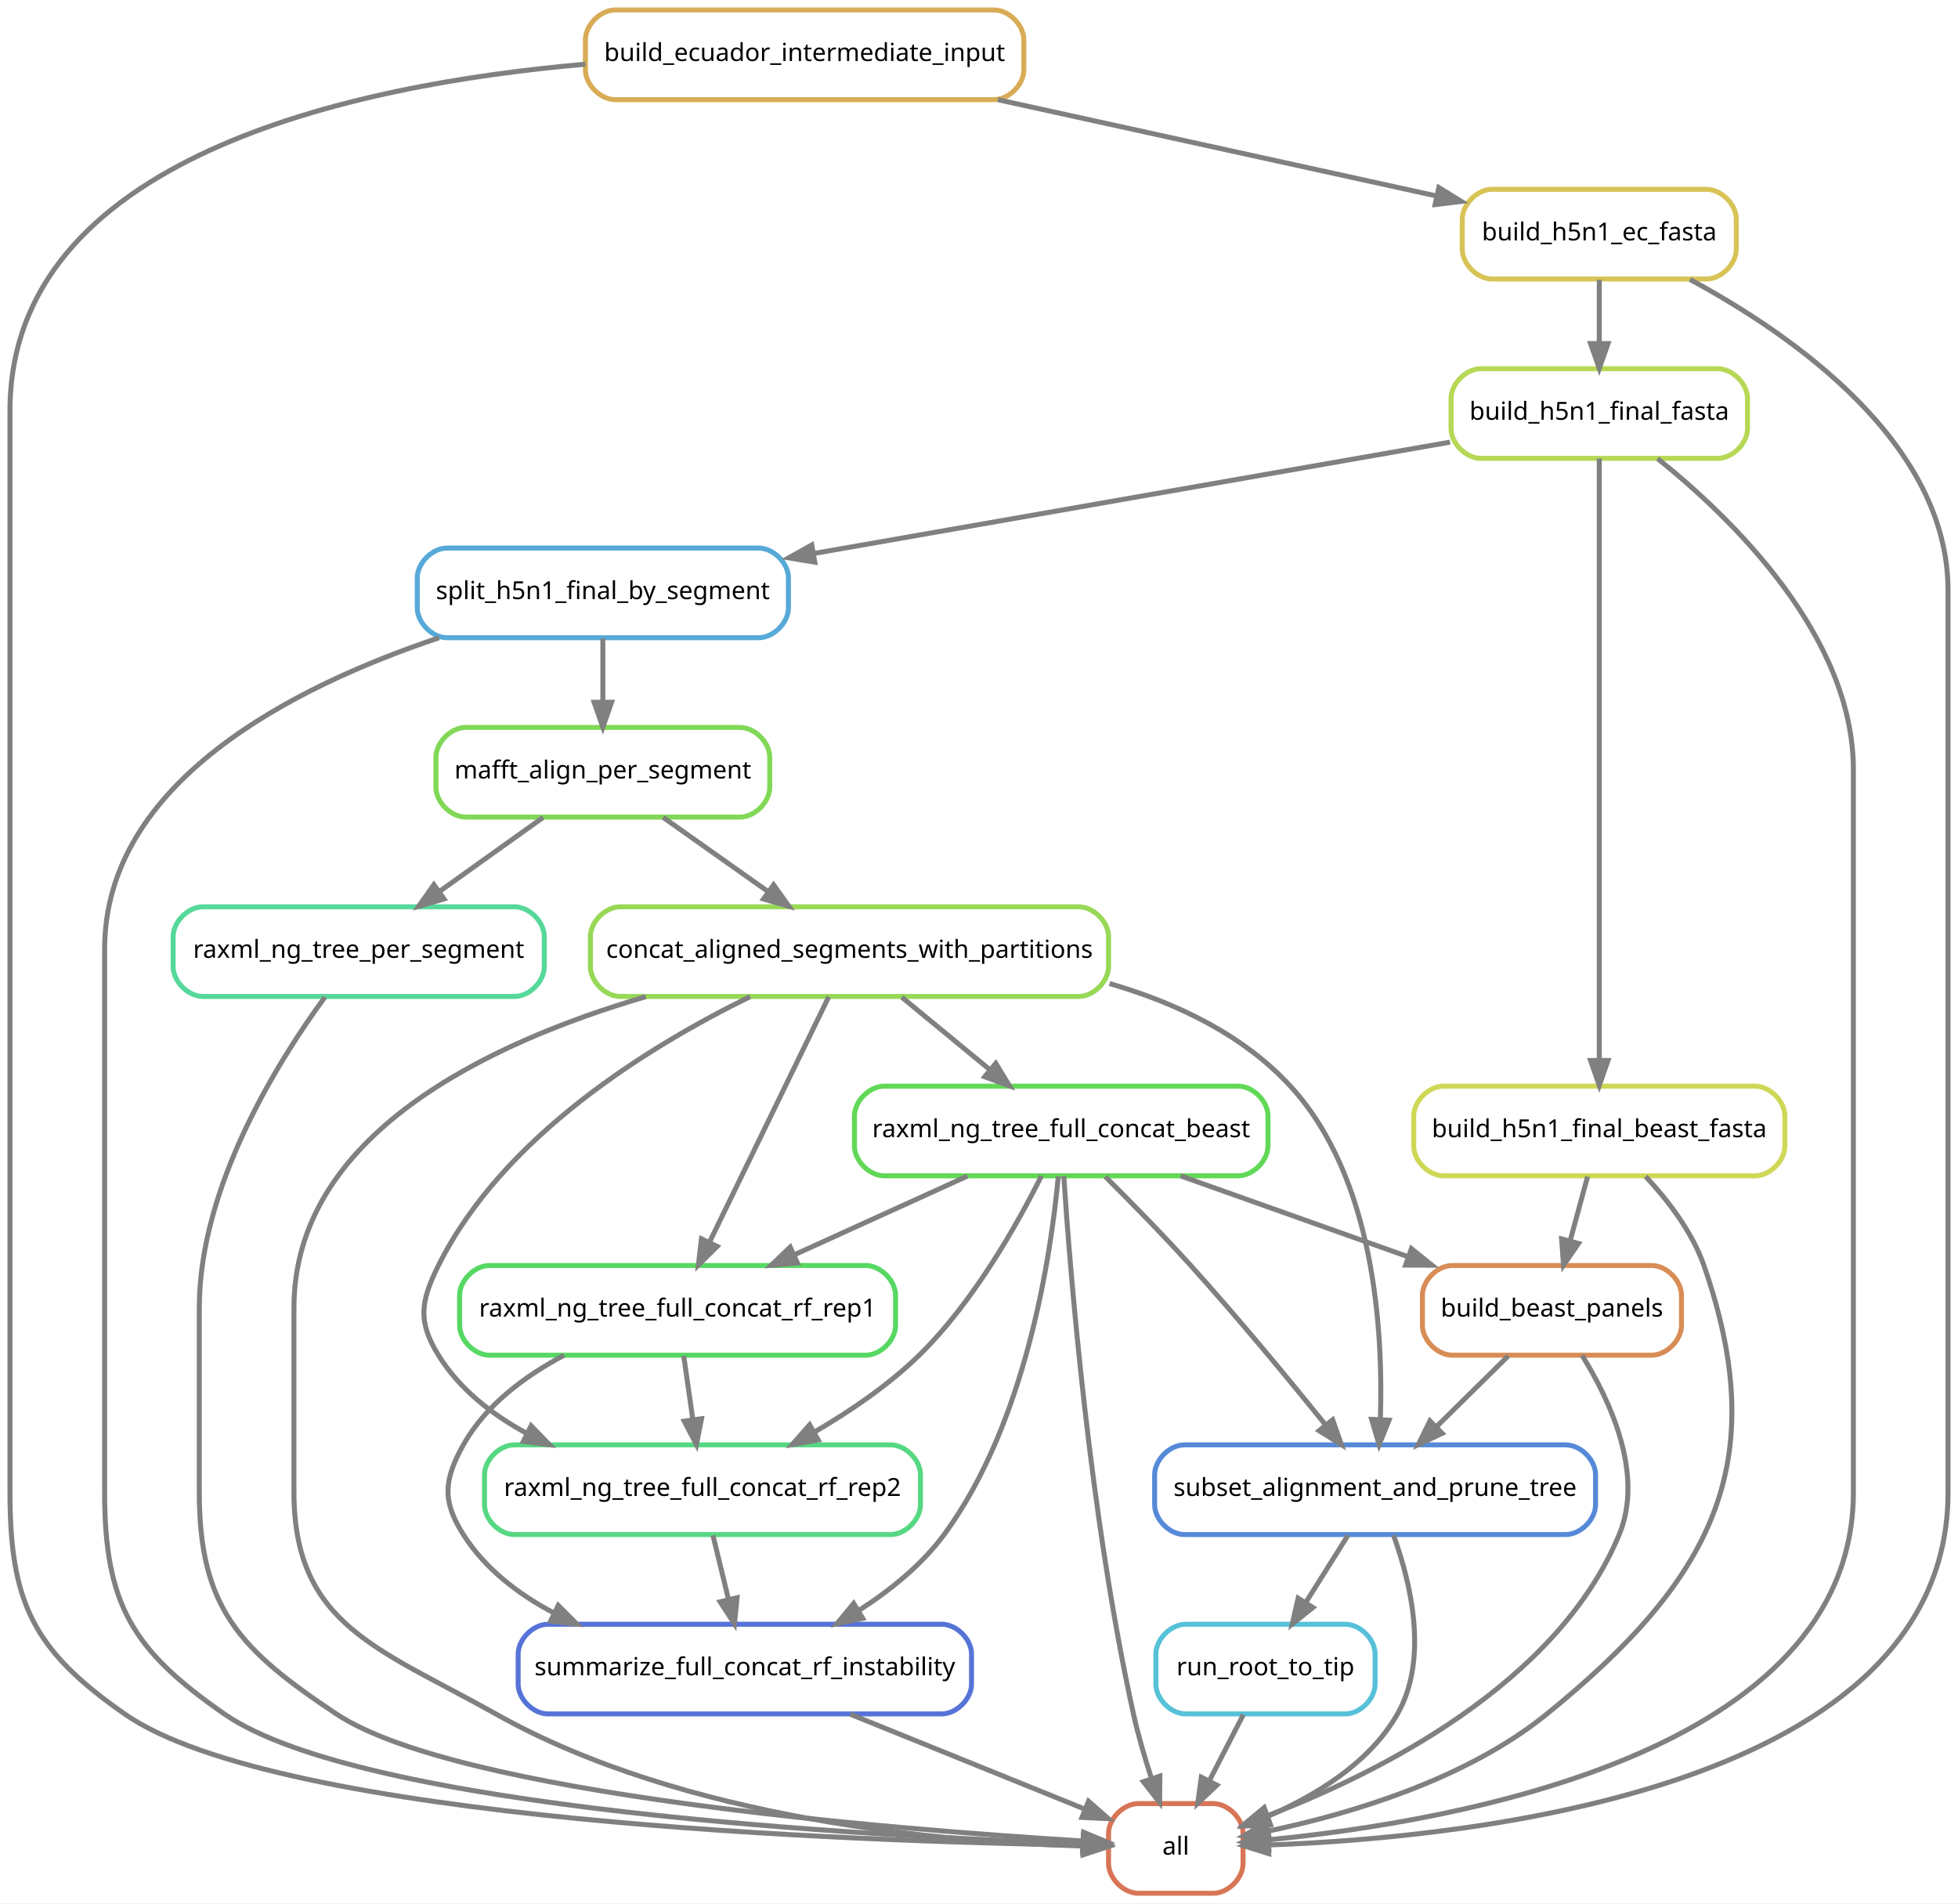
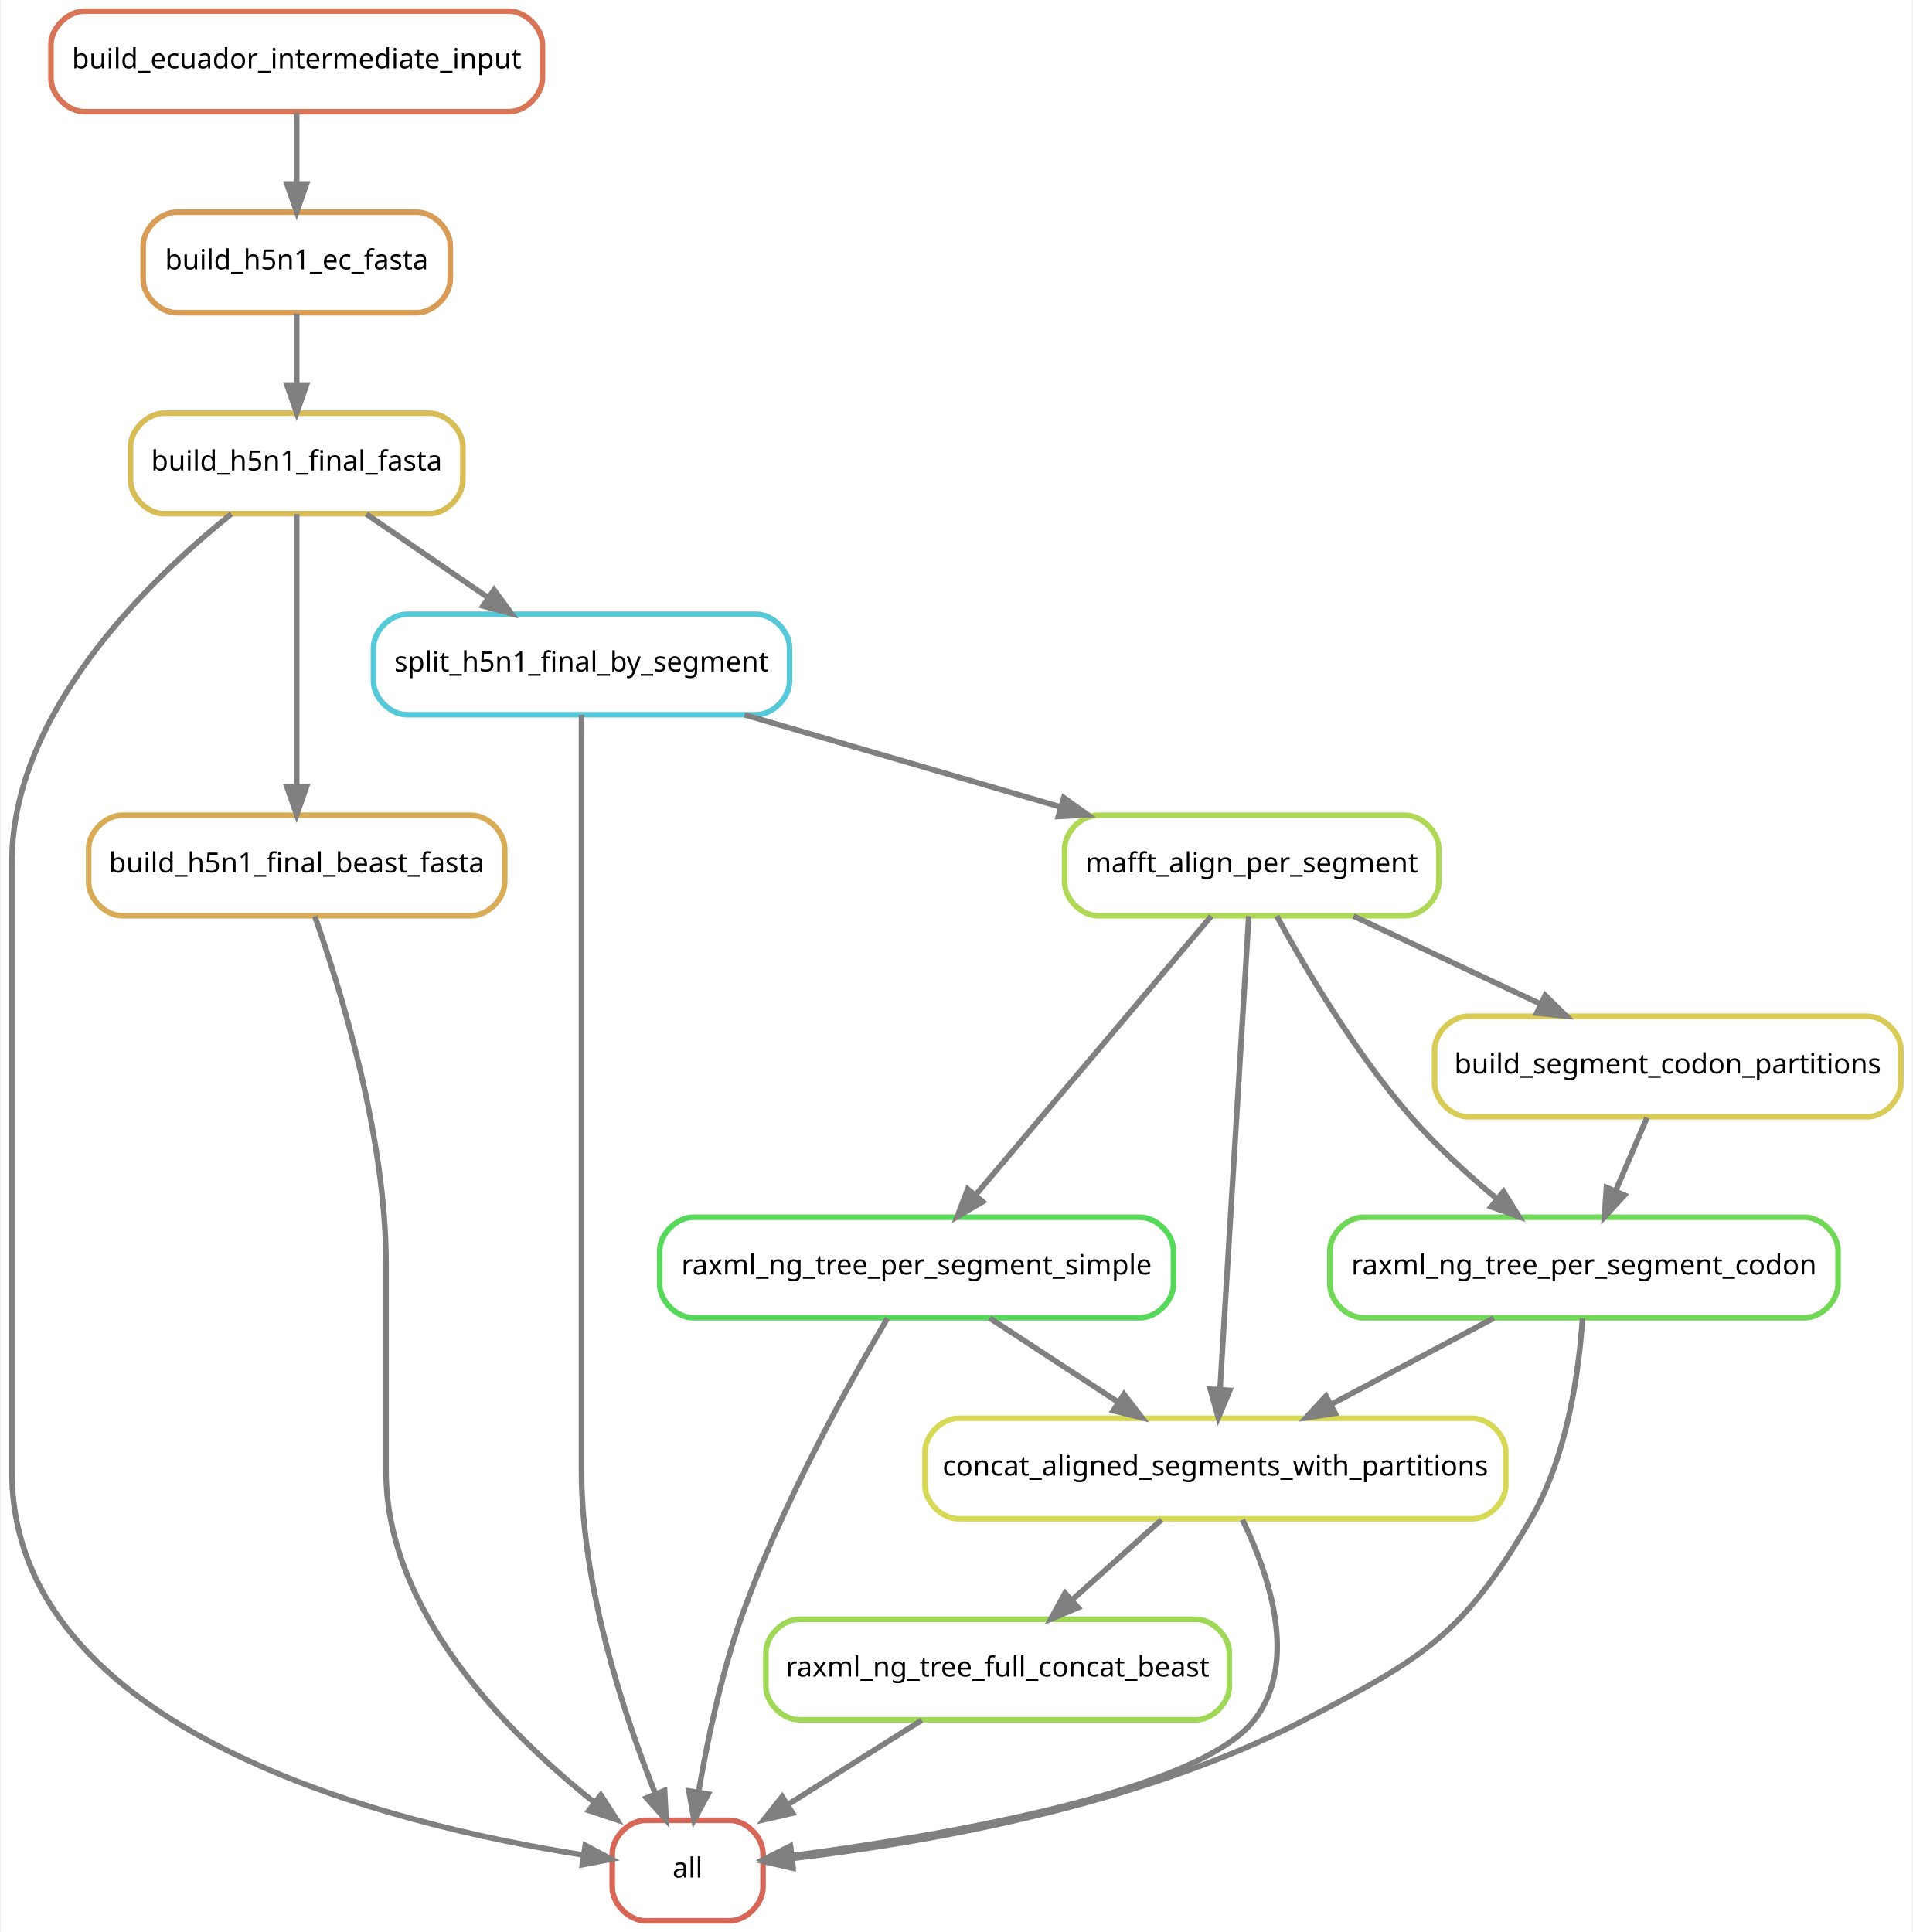
- <svg xmlns="http://www.w3.org/2000/svg" width="786pt" height="764pt" viewBox="0.00 0.00 786.00 764.00">
-   <g id="graph0" class="graph" transform="scale(1 1) rotate(0) translate(4 760)">
-     <polygon fill="white" stroke="transparent" points="-4,4 -4,-760 782,-760 782,4 -4,4" />
+ <svg xmlns="http://www.w3.org/2000/svg" width="685pt" height="692pt" viewBox="0.00 0.00 684.50 692.00">
+   <g id="graph0" class="graph" transform="scale(1 1) rotate(0) translate(4 688)">
+     <polygon fill="white" stroke="transparent" points="-4,4 -4,-688 680.5,-688 680.5,4 -4,4" />
    <g id="node1" class="node">
-       <path fill="none" stroke="#d87556" stroke-width="2" d="M483,-36C483,-36 453,-36 453,-36 447,-36 441,-30 441,-24 441,-24 441,-12 441,-12 441,-6 447,0 453,0 453,0 483,0 483,0 489,0 495,-6 495,-12 495,-12 495,-24 495,-24 495,-30 489,-36 483,-36" />
-       <text text-anchor="middle" x="468" y="-15.5" font-family="sans" font-size="10.00">all</text>
+       <path fill="none" stroke="#d86656" stroke-width="2" d="M257,-36C257,-36 227,-36 227,-36 221,-36 215,-30 215,-24 215,-24 215,-12 215,-12 215,-6 221,0 227,0 227,0 257,0 257,0 263,0 269,-6 269,-12 269,-12 269,-24 269,-24 269,-30 263,-36 257,-36" />
+       <text text-anchor="middle" x="242" y="-15.5" font-family="sans" font-size="10.00">all</text>
    </g>
    <g id="node2" class="node">
-       <path fill="none" stroke="#d8ac56" stroke-width="2" d="M395,-756C395,-756 243,-756 243,-756 237,-756 231,-750 231,-744 231,-744 231,-732 231,-732 231,-726 237,-720 243,-720 243,-720 395,-720 395,-720 401,-720 407,-726 407,-732 407,-732 407,-744 407,-744 407,-750 401,-756 395,-756" />
-       <text text-anchor="middle" x="319" y="-735.5" font-family="sans" font-size="10.00">build_ecuador_intermediate_input</text>
+       <path fill="none" stroke="#d8bc56" stroke-width="2" d="M149.5,-540C149.5,-540 54.5,-540 54.5,-540 48.5,-540 42.5,-534 42.5,-528 42.5,-528 42.5,-516 42.5,-516 42.5,-510 48.5,-504 54.5,-504 54.5,-504 149.5,-504 149.5,-504 155.5,-504 161.5,-510 161.5,-516 161.5,-516 161.5,-528 161.5,-528 161.5,-534 155.5,-540 149.5,-540" />
+       <text text-anchor="middle" x="102" y="-519.5" font-family="sans" font-size="10.00">build_h5n1_final_fasta</text>
+     </g>
+     <g id="edge2" class="edge">
+       <path fill="none" stroke="grey" stroke-width="2" d="M78.6,-503.92C48.49,-479.77 0,-432.57 0,-379 0,-379 0,-379 0,-161 0,-67.37 136.43,-34.29 204.42,-23.61" />
+       <polygon fill="grey" stroke="grey" stroke-width="2" points="205.33,-27.02 214.71,-22.09 204.3,-20.09 205.33,-27.02" />
+     </g>
+     <g id="node5" class="node">
+       <path fill="none" stroke="#d8ac56" stroke-width="2" d="M164.5,-396C164.5,-396 39.5,-396 39.5,-396 33.5,-396 27.5,-390 27.5,-384 27.5,-384 27.5,-372 27.5,-372 27.5,-366 33.5,-360 39.5,-360 39.5,-360 164.5,-360 164.5,-360 170.5,-360 176.5,-366 176.5,-372 176.5,-372 176.5,-384 176.5,-384 176.5,-390 170.5,-396 164.5,-396" />
+       <text text-anchor="middle" x="102" y="-375.5" font-family="sans" font-size="10.00">build_h5n1_final_beast_fasta</text>
+     </g>
+     <g id="edge10" class="edge">
+       <path fill="none" stroke="grey" stroke-width="2" d="M102,-503.87C102,-479.67 102,-435.21 102,-406.39" />
+       <polygon fill="grey" stroke="grey" stroke-width="2" points="105.5,-406.19 102,-396.19 98.5,-406.19 105.5,-406.19" />
+     </g>
+     <g id="node8" class="node">
+       <path fill="none" stroke="#56c9d8" stroke-width="2" d="M266.5,-468C266.5,-468 141.5,-468 141.5,-468 135.5,-468 129.5,-462 129.5,-456 129.5,-456 129.5,-444 129.5,-444 129.5,-438 135.5,-432 141.5,-432 141.5,-432 266.5,-432 266.5,-432 272.5,-432 278.5,-438 278.5,-444 278.5,-444 278.5,-456 278.5,-456 278.5,-462 272.5,-468 266.5,-468" />
+       <text text-anchor="middle" x="204" y="-447.5" font-family="sans" font-size="10.00">split_h5n1_final_by_segment</text>
+     </g>
+     <g id="edge15" class="edge">
+       <path fill="none" stroke="grey" stroke-width="2" d="M126.95,-503.88C140.04,-494.89 156.26,-483.76 170.44,-474.03" />
+       <polygon fill="grey" stroke="grey" stroke-width="2" points="172.69,-476.73 178.95,-468.19 168.73,-470.96 172.69,-476.73" />
+     </g>
+     <g id="node3" class="node">
+       <path fill="none" stroke="#d89c56" stroke-width="2" d="M145,-612C145,-612 59,-612 59,-612 53,-612 47,-606 47,-600 47,-600 47,-588 47,-588 47,-582 53,-576 59,-576 59,-576 145,-576 145,-576 151,-576 157,-582 157,-588 157,-588 157,-600 157,-600 157,-606 151,-612 145,-612" />
+       <text text-anchor="middle" x="102" y="-591.5" font-family="sans" font-size="10.00">build_h5n1_ec_fasta</text>
+     </g>
+     <g id="edge8" class="edge">
+       <path fill="none" stroke="grey" stroke-width="2" d="M102,-575.7C102,-567.98 102,-558.71 102,-550.11" />
+       <polygon fill="grey" stroke="grey" stroke-width="2" points="105.5,-550.1 102,-540.1 98.5,-550.1 105.5,-550.1" />
+     </g>
+     <g id="node4" class="node">
+       <path fill="none" stroke="#d87556" stroke-width="2" d="M178,-684C178,-684 26,-684 26,-684 20,-684 14,-678 14,-672 14,-672 14,-660 14,-660 14,-654 20,-648 26,-648 26,-648 178,-648 178,-648 184,-648 190,-654 190,-660 190,-660 190,-672 190,-672 190,-678 184,-684 178,-684" />
+       <text text-anchor="middle" x="102" y="-663.5" font-family="sans" font-size="10.00">build_ecuador_intermediate_input</text>
+     </g>
+     <g id="edge9" class="edge">
+       <path fill="none" stroke="grey" stroke-width="2" d="M102,-647.7C102,-639.98 102,-630.71 102,-622.11" />
+       <polygon fill="grey" stroke="grey" stroke-width="2" points="105.5,-622.1 102,-612.1 98.5,-622.1 105.5,-622.1" />
+     </g>
+     <g id="edge6" class="edge">
+       <path fill="none" stroke="grey" stroke-width="2" d="M108.48,-359.79C117.83,-333.36 134,-280.99 134,-235 134,-235 134,-235 134,-161 134,-111.1 176.77,-67.77 208.48,-42.5" />
+       <polygon fill="grey" stroke="grey" stroke-width="2" points="210.91,-45.05 216.68,-36.17 206.63,-39.51 210.91,-45.05" />
+     </g>
+     <g id="node6" class="node">
+       <path fill="none" stroke="#d6d856" stroke-width="2" d="M523,-180C523,-180 339,-180 339,-180 333,-180 327,-174 327,-168 327,-168 327,-156 327,-156 327,-150 333,-144 339,-144 339,-144 523,-144 523,-144 529,-144 535,-150 535,-156 535,-156 535,-168 535,-168 535,-174 529,-180 523,-180" />
+       <text text-anchor="middle" x="431" y="-159.5" font-family="sans" font-size="10.00">concat_aligned_segments_with_partitions</text>
+     </g>
+     <g id="edge4" class="edge">
+       <path fill="none" stroke="grey" stroke-width="2" d="M440.69,-143.7C450.14,-124.25 460.97,-92.67 445,-72 424.91,-45.99 332.26,-30.31 279.34,-23.33" />
+       <polygon fill="grey" stroke="grey" stroke-width="2" points="279.68,-19.84 269.32,-22.04 278.79,-26.78 279.68,-19.84" />
+     </g>
+     <g id="node12" class="node">
+       <path fill="none" stroke="#9fd856" stroke-width="2" d="M424,-108C424,-108 282,-108 282,-108 276,-108 270,-102 270,-96 270,-96 270,-84 270,-84 270,-78 276,-72 282,-72 282,-72 424,-72 424,-72 430,-72 436,-78 436,-84 436,-84 436,-96 436,-96 436,-102 430,-108 424,-108" />
+       <text text-anchor="middle" x="353" y="-87.5" font-family="sans" font-size="10.00">raxml_ng_tree_full_concat_beast</text>
+     </g>
+     <g id="edge20" class="edge">
+       <path fill="none" stroke="grey" stroke-width="2" d="M411.72,-143.7C402.08,-135.05 390.27,-124.45 379.77,-115.03" />
+       <polygon fill="grey" stroke="grey" stroke-width="2" points="381.84,-112.18 372.06,-108.1 377.16,-117.39 381.84,-112.18" />
+     </g>
+     <g id="node7" class="node">
+       <path fill="none" stroke="#afd856" stroke-width="2" d="M499,-396C499,-396 389,-396 389,-396 383,-396 377,-390 377,-384 377,-384 377,-372 377,-372 377,-366 383,-360 389,-360 389,-360 499,-360 499,-360 505,-360 511,-366 511,-372 511,-372 511,-384 511,-384 511,-390 505,-396 499,-396" />
+       <text text-anchor="middle" x="444" y="-375.5" font-family="sans" font-size="10.00">mafft_align_per_segment</text>
+     </g>
+     <g id="edge11" class="edge">
+       <path fill="none" stroke="grey" stroke-width="2" d="M442.96,-359.85C440.71,-322.83 435.38,-235.18 432.66,-190.39" />
+       <polygon fill="grey" stroke="grey" stroke-width="2" points="436.15,-190 432.05,-180.23 429.16,-190.43 436.15,-190" />
+     </g>
+     <g id="node9" class="node">
+       <path fill="none" stroke="#70d856" stroke-width="2" d="M642,-252C642,-252 484,-252 484,-252 478,-252 472,-246 472,-240 472,-240 472,-228 472,-228 472,-222 478,-216 484,-216 484,-216 642,-216 642,-216 648,-216 654,-222 654,-228 654,-228 654,-240 654,-240 654,-246 648,-252 642,-252" />
+       <text text-anchor="middle" x="563" y="-231.5" font-family="sans" font-size="10.00">raxml_ng_tree_per_segment_codon</text>
+     </g>
+     <g id="edge16" class="edge">
+       <path fill="none" stroke="grey" stroke-width="2" d="M452.95,-359.91C463.18,-341.2 481.12,-310.83 501,-288 510.1,-277.55 521.3,-267.35 531.67,-258.73" />
+       <polygon fill="grey" stroke="grey" stroke-width="2" points="534.18,-261.2 539.75,-252.18 529.77,-255.76 534.18,-261.2" />
+     </g>
+     <g id="node10" class="node">
+       <path fill="none" stroke="#d8cb56" stroke-width="2" d="M664.5,-324C664.5,-324 521.5,-324 521.5,-324 515.5,-324 509.5,-318 509.5,-312 509.5,-312 509.5,-300 509.5,-300 509.5,-294 515.5,-288 521.5,-288 521.5,-288 664.5,-288 664.5,-288 670.5,-288 676.5,-294 676.5,-300 676.5,-300 676.5,-312 676.5,-312 676.5,-318 670.5,-324 664.5,-324" />
+       <text text-anchor="middle" x="593" y="-303.5" font-family="sans" font-size="10.00">build_segment_codon_partitions</text>
+     </g>
+     <g id="edge18" class="edge">
+       <path fill="none" stroke="grey" stroke-width="2" d="M480.45,-359.88C500.64,-350.39 525.92,-338.51 547.41,-328.42" />
+       <polygon fill="grey" stroke="grey" stroke-width="2" points="549.11,-331.49 556.67,-324.07 546.13,-325.15 549.11,-331.49" />
+     </g>
+     <g id="node11" class="node">
+       <path fill="none" stroke="#56d85b" stroke-width="2" d="M404,-252C404,-252 244,-252 244,-252 238,-252 232,-246 232,-240 232,-240 232,-228 232,-228 232,-222 238,-216 244,-216 244,-216 404,-216 404,-216 410,-216 416,-222 416,-228 416,-228 416,-240 416,-240 416,-246 410,-252 404,-252" />
+       <text text-anchor="middle" x="324" y="-231.5" font-family="sans" font-size="10.00">raxml_ng_tree_per_segment_simple</text>
+     </g>
+     <g id="edge19" class="edge">
+       <path fill="none" stroke="grey" stroke-width="2" d="M429.53,-359.87C408.53,-335.03 369.5,-288.85 345.25,-260.14" />
+       <polygon fill="grey" stroke="grey" stroke-width="2" points="347.65,-257.57 338.53,-252.19 342.31,-262.09 347.65,-257.57" />
    </g>
    <g id="edge5" class="edge">
-       <path fill="none" stroke="grey" stroke-width="2" d="M230.99,-734.23C136.57,-726 0,-696.54 0,-595 0,-595 0,-595 0,-161 0,-116.47 9.49,-97.48 46,-72 107.81,-28.86 339.44,-20.82 430.71,-19.33" />
-       <polygon fill="grey" stroke="grey" stroke-width="2" points="430.92,-22.83 440.87,-19.19 430.82,-15.83 430.92,-22.83" />
+       <path fill="none" stroke="grey" stroke-width="2" d="M204,-431.95C204,-405.29 204,-352.11 204,-307 204,-307 204,-307 204,-161 204,-119.63 219.23,-73.72 230.41,-45.61" />
+       <polygon fill="grey" stroke="grey" stroke-width="2" points="233.76,-46.67 234.31,-36.09 227.28,-44.02 233.76,-46.67" />
    </g>
-     <g id="node3" class="node">
-       <path fill="none" stroke="#d8c356" stroke-width="2" d="M681,-684C681,-684 595,-684 595,-684 589,-684 583,-678 583,-672 583,-672 583,-660 583,-660 583,-654 589,-648 595,-648 595,-648 681,-648 681,-648 687,-648 693,-654 693,-660 693,-660 693,-672 693,-672 693,-678 687,-684 681,-684" />
-       <text text-anchor="middle" x="638" y="-663.5" font-family="sans" font-size="10.00">build_h5n1_ec_fasta</text>
+     <g id="edge14" class="edge">
+       <path fill="none" stroke="grey" stroke-width="2" d="M262.4,-431.97C296.52,-422.01 339.75,-409.41 375.47,-398.99" />
+       <polygon fill="grey" stroke="grey" stroke-width="2" points="376.71,-402.27 385.33,-396.11 374.75,-395.55 376.71,-402.27" />
+     </g>
+     <g id="edge1" class="edge">
+       <path fill="none" stroke="grey" stroke-width="2" d="M562.48,-215.8C561.22,-196.99 557.12,-166.53 544,-144 519.77,-102.37 505.7,-94.29 463,-72 403.29,-40.84 324.95,-27.67 279.37,-22.35" />
+       <polygon fill="grey" stroke="grey" stroke-width="2" points="279.66,-18.86 269.34,-21.25 278.89,-25.82 279.66,-18.86" />
+     </g>
+     <g id="edge12" class="edge">
+       <path fill="none" stroke="grey" stroke-width="2" d="M530.71,-215.88C513.13,-206.55 491.19,-194.92 472.37,-184.94" />
+       <polygon fill="grey" stroke="grey" stroke-width="2" points="473.89,-181.78 463.41,-180.19 470.61,-187.97 473.89,-181.78" />
+     </g>
+     <g id="edge17" class="edge">
+       <path fill="none" stroke="grey" stroke-width="2" d="M585.58,-287.7C582.21,-279.81 578.13,-270.3 574.38,-261.55" />
+       <polygon fill="grey" stroke="grey" stroke-width="2" points="577.49,-259.92 570.33,-252.1 571.05,-262.67 577.49,-259.92" />
+     </g>
+     <g id="edge7" class="edge">
+       <path fill="none" stroke="grey" stroke-width="2" d="M313.55,-215.83C299.66,-192.3 275.21,-148.34 261,-108 253.88,-87.79 248.97,-64.01 245.93,-46.12" />
+       <polygon fill="grey" stroke="grey" stroke-width="2" points="249.36,-45.4 244.31,-36.09 242.45,-46.52 249.36,-45.4" />
    </g>
    <g id="edge13" class="edge">
-       <path fill="none" stroke="grey" stroke-width="2" d="M396.63,-719.97C450.57,-708.13 521.66,-692.53 572.69,-681.33" />
-       <polygon fill="grey" stroke="grey" stroke-width="2" points="573.6,-684.71 582.62,-679.15 572.1,-677.88 573.6,-684.71" />
-     </g>
-     <g id="edge9" class="edge">
-       <path fill="none" stroke="grey" stroke-width="2" d="M674.42,-647.81C715.9,-625.42 778,-582.03 778,-523 778,-523 778,-523 778,-161 778,-42.33 587.91,-22.44 505.44,-19.39" />
-       <polygon fill="grey" stroke="grey" stroke-width="2" points="505.34,-15.89 495.24,-19.08 505.13,-22.89 505.34,-15.89" />
-     </g>
-     <g id="node4" class="node">
-       <path fill="none" stroke="#b6d856" stroke-width="2" d="M685.5,-612C685.5,-612 590.5,-612 590.5,-612 584.5,-612 578.5,-606 578.5,-600 578.5,-600 578.5,-588 578.5,-588 578.5,-582 584.5,-576 590.5,-576 590.5,-576 685.5,-576 685.5,-576 691.5,-576 697.5,-582 697.5,-588 697.5,-588 697.5,-600 697.5,-600 697.5,-606 691.5,-612 685.5,-612" />
-       <text text-anchor="middle" x="638" y="-591.5" font-family="sans" font-size="10.00">build_h5n1_final_fasta</text>
-     </g>
-     <g id="edge14" class="edge">
-       <path fill="none" stroke="grey" stroke-width="2" d="M638,-647.7C638,-639.98 638,-630.71 638,-622.11" />
-       <polygon fill="grey" stroke="grey" stroke-width="2" points="641.5,-622.1 638,-612.1 634.5,-622.1 641.5,-622.1" />
+       <path fill="none" stroke="grey" stroke-width="2" d="M350.18,-215.88C364.04,-206.81 381.24,-195.55 396.21,-185.76" />
+       <polygon fill="grey" stroke="grey" stroke-width="2" points="398.27,-188.59 404.72,-180.19 394.44,-182.74 398.27,-188.59" />
    </g>
    <g id="edge3" class="edge">
-       <path fill="none" stroke="grey" stroke-width="2" d="M661.4,-575.92C691.51,-551.77 740,-504.57 740,-451 740,-451 740,-451 740,-161 740,-56.41 580,-28.72 505.43,-21.5" />
-       <polygon fill="grey" stroke="grey" stroke-width="2" points="505.35,-17.98 495.07,-20.58 504.72,-24.95 505.35,-17.98" />
-     </g>
-     <g id="node5" class="node">
-       <path fill="none" stroke="#ced856" stroke-width="2" d="M700.5,-324C700.5,-324 575.5,-324 575.5,-324 569.5,-324 563.5,-318 563.5,-312 563.5,-312 563.5,-300 563.5,-300 563.5,-294 569.5,-288 575.5,-288 575.5,-288 700.5,-288 700.5,-288 706.5,-288 712.5,-294 712.5,-300 712.5,-300 712.5,-312 712.5,-312 712.5,-318 706.5,-324 700.5,-324" />
-       <text text-anchor="middle" x="638" y="-303.5" font-family="sans" font-size="10.00">build_h5n1_final_beast_fasta</text>
-     </g>
-     <g id="edge15" class="edge">
-       <path fill="none" stroke="grey" stroke-width="2" d="M638,-575.97C638,-528.29 638,-393.18 638,-334.63" />
-       <polygon fill="grey" stroke="grey" stroke-width="2" points="641.5,-334.31 638,-324.31 634.5,-334.31 641.5,-334.31" />
-     </g>
-     <g id="node8" class="node">
-       <path fill="none" stroke="#56a9d8" stroke-width="2" d="M300.5,-540C300.5,-540 175.5,-540 175.5,-540 169.5,-540 163.5,-534 163.5,-528 163.5,-528 163.5,-516 163.5,-516 163.5,-510 169.5,-504 175.5,-504 175.5,-504 300.5,-504 300.5,-504 306.5,-504 312.5,-510 312.5,-516 312.5,-516 312.5,-528 312.5,-528 312.5,-534 306.5,-540 300.5,-540" />
-       <text text-anchor="middle" x="238" y="-519.5" font-family="sans" font-size="10.00">split_h5n1_final_by_segment</text>
-     </g>
-     <g id="edge18" class="edge">
-       <path fill="none" stroke="grey" stroke-width="2" d="M578.12,-582.52C510.33,-570.66 399.38,-551.24 322.73,-537.83" />
-       <polygon fill="grey" stroke="grey" stroke-width="2" points="323.08,-534.34 312.62,-536.06 321.87,-541.23 323.08,-534.34" />
-     </g>
-     <g id="edge10" class="edge">
-       <path fill="none" stroke="grey" stroke-width="2" d="M656.6,-287.76C665.53,-278.2 675.29,-265.53 680,-252 707.87,-171.95 682.8,-125.43 617,-72 584.4,-45.53 537.57,-31.77 505.15,-24.98" />
-       <polygon fill="grey" stroke="grey" stroke-width="2" points="505.65,-21.51 495.16,-23.02 504.3,-28.38 505.65,-21.51" />
-     </g>
-     <g id="node13" class="node">
-       <path fill="none" stroke="#d88d56" stroke-width="2" d="M659,-252C659,-252 579,-252 579,-252 573,-252 567,-246 567,-240 567,-240 567,-228 567,-228 567,-222 573,-216 579,-216 579,-216 659,-216 659,-216 665,-216 671,-222 671,-228 671,-228 671,-240 671,-240 671,-246 665,-252 659,-252" />
-       <text text-anchor="middle" x="619" y="-231.5" font-family="sans" font-size="10.00">build_beast_panels</text>
-     </g>
-     <g id="edge28" class="edge">
-       <path fill="none" stroke="grey" stroke-width="2" d="M633.3,-287.7C631.19,-279.9 628.64,-270.51 626.28,-261.83" />
-       <polygon fill="grey" stroke="grey" stroke-width="2" points="629.64,-260.84 623.64,-252.1 622.88,-262.67 629.64,-260.84" />
-     </g>
-     <g id="node6" class="node">
-       <path fill="none" stroke="#97d856" stroke-width="2" d="M429,-396C429,-396 245,-396 245,-396 239,-396 233,-390 233,-384 233,-384 233,-372 233,-372 233,-366 239,-360 245,-360 245,-360 429,-360 429,-360 435,-360 441,-366 441,-372 441,-372 441,-384 441,-384 441,-390 435,-396 429,-396" />
-       <text text-anchor="middle" x="337" y="-375.5" font-family="sans" font-size="10.00">concat_aligned_segments_with_partitions</text>
-     </g>
-     <g id="edge4" class="edge">
-       <path fill="none" stroke="grey" stroke-width="2" d="M255.23,-359.91C191.59,-341.26 114,-304.31 114,-235 114,-235 114,-235 114,-161 114,-107.52 148.38,-98.21 195,-72 270.95,-29.31 375.49,-20.47 430.56,-18.97" />
-       <polygon fill="grey" stroke="grey" stroke-width="2" points="430.97,-22.46 440.9,-18.76 430.83,-15.46 430.97,-22.46" />
-     </g>
-     <g id="node9" class="node">
-       <path fill="none" stroke="#61d856" stroke-width="2" d="M493,-324C493,-324 351,-324 351,-324 345,-324 339,-318 339,-312 339,-312 339,-300 339,-300 339,-294 345,-288 351,-288 351,-288 493,-288 493,-288 499,-288 505,-294 505,-300 505,-300 505,-312 505,-312 505,-318 499,-324 493,-324" />
-       <text text-anchor="middle" x="422" y="-303.5" font-family="sans" font-size="10.00">raxml_ng_tree_full_concat_beast</text>
-     </g>
-     <g id="edge19" class="edge">
-       <path fill="none" stroke="grey" stroke-width="2" d="M358.01,-359.7C368.72,-350.88 381.89,-340.03 393.5,-330.47" />
-       <polygon fill="grey" stroke="grey" stroke-width="2" points="395.74,-333.16 401.23,-324.1 391.29,-327.76 395.74,-333.16" />
-     </g>
-     <g id="node11" class="node">
-       <path fill="none" stroke="#56d863" stroke-width="2" d="M343.5,-252C343.5,-252 192.5,-252 192.5,-252 186.5,-252 180.5,-246 180.5,-240 180.5,-240 180.5,-228 180.5,-228 180.5,-222 186.5,-216 192.5,-216 192.5,-216 343.5,-216 343.5,-216 349.5,-216 355.5,-222 355.5,-228 355.5,-228 355.5,-240 355.5,-240 355.5,-246 349.5,-252 343.5,-252" />
-       <text text-anchor="middle" x="268" y="-231.5" font-family="sans" font-size="10.00">raxml_ng_tree_full_concat_rf_rep1</text>
-     </g>
-     <g id="edge23" class="edge">
-       <path fill="none" stroke="grey" stroke-width="2" d="M328.68,-359.87C316.76,-335.35 294.74,-290.03 280.76,-261.26" />
-       <polygon fill="grey" stroke="grey" stroke-width="2" points="283.87,-259.65 276.35,-252.19 277.58,-262.71 283.87,-259.65" />
-     </g>
-     <g id="node12" class="node">
-       <path fill="none" stroke="#56d882" stroke-width="2" d="M353.5,-180C353.5,-180 202.5,-180 202.5,-180 196.5,-180 190.5,-174 190.5,-168 190.5,-168 190.5,-156 190.5,-156 190.5,-150 196.5,-144 202.5,-144 202.5,-144 353.5,-144 353.5,-144 359.5,-144 365.5,-150 365.5,-156 365.5,-156 365.5,-168 365.5,-168 365.5,-174 359.5,-180 353.5,-180" />
-       <text text-anchor="middle" x="278" y="-159.5" font-family="sans" font-size="10.00">raxml_ng_tree_full_concat_rf_rep2</text>
-     </g>
-     <g id="edge25" class="edge">
-       <path fill="none" stroke="grey" stroke-width="2" d="M297.08,-359.9C257.1,-340.34 197.91,-304.14 172,-252 164.88,-237.67 163.59,-229.61 172,-216 180.34,-202.5 193.27,-192.33 207.28,-184.7" />
-       <polygon fill="grey" stroke="grey" stroke-width="2" points="209.21,-187.65 216.59,-180.05 206.08,-181.38 209.21,-187.65" />
-     </g>
-     <g id="node14" class="node">
-       <path fill="none" stroke="#568ad8" stroke-width="2" d="M624.5,-180C624.5,-180 471.5,-180 471.5,-180 465.5,-180 459.5,-174 459.5,-168 459.5,-168 459.5,-156 459.5,-156 459.5,-150 465.5,-144 471.5,-144 471.5,-144 624.5,-144 624.5,-144 630.5,-144 636.5,-150 636.5,-156 636.5,-156 636.5,-168 636.5,-168 636.5,-174 630.5,-180 624.5,-180" />
-       <text text-anchor="middle" x="548" y="-159.5" font-family="sans" font-size="10.00">subset_alignment_and_prune_tree</text>
-     </g>
-     <g id="edge30" class="edge">
-       <path fill="none" stroke="grey" stroke-width="2" d="M441.4,-365.18C468.3,-357.38 494.99,-344.65 514,-324 547.84,-287.24 551.31,-225.55 550.11,-190.16" />
-       <polygon fill="grey" stroke="grey" stroke-width="2" points="553.6,-189.9 549.62,-180.08 546.61,-190.24 553.6,-189.9" />
-     </g>
-     <g id="node7" class="node">
-       <path fill="none" stroke="#80d856" stroke-width="2" d="M293,-468C293,-468 183,-468 183,-468 177,-468 171,-462 171,-456 171,-456 171,-444 171,-444 171,-438 177,-432 183,-432 183,-432 293,-432 293,-432 299,-432 305,-438 305,-444 305,-444 305,-456 305,-456 305,-462 299,-468 293,-468" />
-       <text text-anchor="middle" x="238" y="-447.5" font-family="sans" font-size="10.00">mafft_align_per_segment</text>
-     </g>
-     <g id="edge16" class="edge">
-       <path fill="none" stroke="grey" stroke-width="2" d="M262.22,-431.88C274.92,-422.89 290.66,-411.76 304.42,-402.03" />
-       <polygon fill="grey" stroke="grey" stroke-width="2" points="306.54,-404.82 312.69,-396.19 302.5,-399.11 306.54,-404.82" />
-     </g>
-     <g id="node16" class="node">
-       <path fill="none" stroke="#56d89a" stroke-width="2" d="M202.5,-396C202.5,-396 77.5,-396 77.5,-396 71.5,-396 65.5,-390 65.5,-384 65.5,-384 65.5,-372 65.5,-372 65.5,-366 71.5,-360 77.5,-360 77.5,-360 202.5,-360 202.5,-360 208.5,-360 214.5,-366 214.5,-372 214.5,-372 214.5,-384 214.5,-384 214.5,-390 208.5,-396 202.5,-396" />
-       <text text-anchor="middle" x="140" y="-375.5" font-family="sans" font-size="10.00">raxml_ng_tree_per_segment</text>
-     </g>
-     <g id="edge34" class="edge">
-       <path fill="none" stroke="grey" stroke-width="2" d="M214.03,-431.88C201.45,-422.89 185.87,-411.76 172.25,-402.03" />
-       <polygon fill="grey" stroke="grey" stroke-width="2" points="174.24,-399.15 164.07,-396.19 170.17,-404.85 174.24,-399.15" />
-     </g>
-     <g id="edge1" class="edge">
-       <path fill="none" stroke="grey" stroke-width="2" d="M172.24,-503.99C113.94,-484.48 38,-446.18 38,-379 38,-379 38,-379 38,-161 38,-116.06 49.09,-97.64 86,-72 141.31,-33.59 345.54,-22.82 430.52,-19.97" />
-       <polygon fill="grey" stroke="grey" stroke-width="2" points="430.86,-23.46 440.75,-19.64 430.64,-16.46 430.86,-23.46" />
-     </g>
-     <g id="edge17" class="edge">
-       <path fill="none" stroke="grey" stroke-width="2" d="M238,-503.7C238,-495.98 238,-486.71 238,-478.11" />
-       <polygon fill="grey" stroke="grey" stroke-width="2" points="241.5,-478.1 238,-468.1 234.5,-478.1 241.5,-478.1" />
-     </g>
-     <g id="edge12" class="edge">
-       <path fill="none" stroke="grey" stroke-width="2" d="M423.03,-287.86C425.62,-249.04 433.44,-151.61 451,-72 452.89,-63.41 455.59,-54.23 458.28,-45.97" />
-       <polygon fill="grey" stroke="grey" stroke-width="2" points="461.61,-47.04 461.5,-36.44 454.98,-44.79 461.61,-47.04" />
-     </g>
-     <g id="node10" class="node">
-       <path fill="none" stroke="#5673d8" stroke-width="2" d="M374,-108C374,-108 216,-108 216,-108 210,-108 204,-102 204,-96 204,-96 204,-84 204,-84 204,-78 210,-72 216,-72 216,-72 374,-72 374,-72 380,-72 386,-78 386,-84 386,-84 386,-96 386,-96 386,-102 380,-108 374,-108" />
-       <text text-anchor="middle" x="295" y="-87.5" font-family="sans" font-size="10.00">summarize_full_concat_rf_instability</text>
-     </g>
-     <g id="edge22" class="edge">
-       <path fill="none" stroke="grey" stroke-width="2" d="M420.83,-287.79C417.91,-256.36 407.98,-188.78 375,-144 366.01,-131.79 353.3,-121.57 340.66,-113.46" />
-       <polygon fill="grey" stroke="grey" stroke-width="2" points="342.32,-110.37 331.96,-108.18 338.69,-116.36 342.32,-110.37" />
-     </g>
-     <g id="edge24" class="edge">
-       <path fill="none" stroke="grey" stroke-width="2" d="M384.33,-287.88C363.37,-278.35 337.1,-266.41 314.82,-256.28" />
-       <polygon fill="grey" stroke="grey" stroke-width="2" points="316.1,-253.02 305.55,-252.07 313.21,-259.39 316.1,-253.02" />
-     </g>
-     <g id="edge27" class="edge">
-       <path fill="none" stroke="grey" stroke-width="2" d="M414.07,-287.98C404.49,-268.77 386.91,-237.42 365,-216 352.75,-204.02 337.31,-193.52 322.85,-185.09" />
-       <polygon fill="grey" stroke="grey" stroke-width="2" points="324.44,-181.97 314.01,-180.11 321.01,-188.07 324.44,-181.97" />
-     </g>
-     <g id="edge29" class="edge">
-       <path fill="none" stroke="grey" stroke-width="2" d="M469.94,-287.97C497.47,-278.19 532.22,-265.84 561.24,-255.52" />
-       <polygon fill="grey" stroke="grey" stroke-width="2" points="562.59,-258.76 570.85,-252.11 560.25,-252.16 562.59,-258.76" />
-     </g>
-     <g id="edge32" class="edge">
-       <path fill="none" stroke="grey" stroke-width="2" d="M439.7,-287.68C449.94,-277.49 462.94,-264.24 474,-252 493.04,-230.92 513.62,-205.99 528.23,-187.88" />
-       <polygon fill="grey" stroke="grey" stroke-width="2" points="530.96,-190.07 534.49,-180.08 525.5,-185.69 530.96,-190.07" />
-     </g>
-     <g id="edge2" class="edge">
-       <path fill="none" stroke="grey" stroke-width="2" d="M337.32,-71.88C366.22,-60.18 404.12,-44.85 431.66,-33.7" />
-       <polygon fill="grey" stroke="grey" stroke-width="2" points="432.98,-36.95 440.93,-29.95 430.35,-30.46 432.98,-36.95" />
-     </g>
-     <g id="edge21" class="edge">
-       <path fill="none" stroke="grey" stroke-width="2" d="M222.45,-215.98C206.75,-207.66 190.89,-195.93 182,-180 174.2,-166.03 173.42,-157.5 182,-144 190.71,-130.29 204.01,-120.07 218.45,-112.47" />
-       <polygon fill="grey" stroke="grey" stroke-width="2" points="220.09,-115.56 227.57,-108.06 217.04,-109.26 220.09,-115.56" />
-     </g>
-     <g id="edge26" class="edge">
-       <path fill="none" stroke="grey" stroke-width="2" d="M270.47,-215.7C271.57,-207.98 272.9,-198.71 274.13,-190.11" />
-       <polygon fill="grey" stroke="grey" stroke-width="2" points="277.61,-190.5 275.56,-180.1 270.68,-189.51 277.61,-190.5" />
-     </g>
-     <g id="edge20" class="edge">
-       <path fill="none" stroke="grey" stroke-width="2" d="M282.2,-143.7C284.1,-135.9 286.38,-126.51 288.48,-117.83" />
-       <polygon fill="grey" stroke="grey" stroke-width="2" points="291.89,-118.65 290.85,-108.1 285.08,-117 291.89,-118.65" />
-     </g>
-     <g id="edge7" class="edge">
-       <path fill="none" stroke="grey" stroke-width="2" d="M631.09,-215.92C642.37,-197.75 656.07,-168.32 646,-144 621.15,-84 549.34,-48.2 504.89,-31.16" />
-       <polygon fill="grey" stroke="grey" stroke-width="2" points="505.9,-27.81 495.31,-27.62 503.48,-34.37 505.9,-27.81" />
-     </g>
-     <g id="edge31" class="edge">
-       <path fill="none" stroke="grey" stroke-width="2" d="M601.45,-215.7C592.77,-207.14 582.14,-196.66 572.65,-187.3" />
-       <polygon fill="grey" stroke="grey" stroke-width="2" points="574.93,-184.63 565.35,-180.1 570.01,-189.62 574.93,-184.63" />
-     </g>
-     <g id="edge11" class="edge">
-       <path fill="none" stroke="grey" stroke-width="2" d="M555.4,-143.7C562.26,-124.81 569.66,-94.28 557,-72 545.75,-52.21 523.86,-39.03 504.6,-30.76" />
-       <polygon fill="grey" stroke="grey" stroke-width="2" points="505.72,-27.44 495.13,-26.98 503.12,-33.94 505.72,-27.44" />
-     </g>
-     <g id="node15" class="node">
-       <path fill="none" stroke="#56c1d8" stroke-width="2" d="M536,-108C536,-108 472,-108 472,-108 466,-108 460,-102 460,-96 460,-96 460,-84 460,-84 460,-78 466,-72 472,-72 472,-72 536,-72 536,-72 542,-72 548,-78 548,-84 548,-84 548,-96 548,-96 548,-102 542,-108 536,-108" />
-       <text text-anchor="middle" x="504" y="-87.5" font-family="sans" font-size="10.00">run_root_to_tip</text>
-     </g>
-     <g id="edge33" class="edge">
-       <path fill="none" stroke="grey" stroke-width="2" d="M537.12,-143.7C532.01,-135.56 525.8,-125.69 520.16,-116.7" />
-       <polygon fill="grey" stroke="grey" stroke-width="2" points="523.04,-114.71 514.75,-108.1 517.11,-118.43 523.04,-114.71" />
-     </g>
-     <g id="edge8" class="edge">
-       <path fill="none" stroke="grey" stroke-width="2" d="M495.1,-71.7C491,-63.73 486.05,-54.1 481.51,-45.26" />
-       <polygon fill="grey" stroke="grey" stroke-width="2" points="484.48,-43.4 476.8,-36.1 478.26,-46.6 484.48,-43.4" />
-     </g>
-     <g id="edge6" class="edge">
-       <path fill="none" stroke="grey" stroke-width="2" d="M126.43,-359.76C107.64,-334.1 76,-283.67 76,-235 76,-235 76,-235 76,-161 76,-114.5 92.27,-97.74 131,-72 179.64,-39.67 353.35,-25.7 430.56,-20.99" />
-       <polygon fill="grey" stroke="grey" stroke-width="2" points="431.01,-24.47 440.79,-20.38 430.6,-17.48 431.01,-24.47" />
+       <path fill="none" stroke="grey" stroke-width="2" d="M325.85,-71.88C311.47,-62.81 293.62,-51.55 278.09,-41.76" />
+       <polygon fill="grey" stroke="grey" stroke-width="2" points="279.58,-38.56 269.26,-36.19 275.85,-44.48 279.58,-38.56" />
    </g>
  </g>
</svg>
